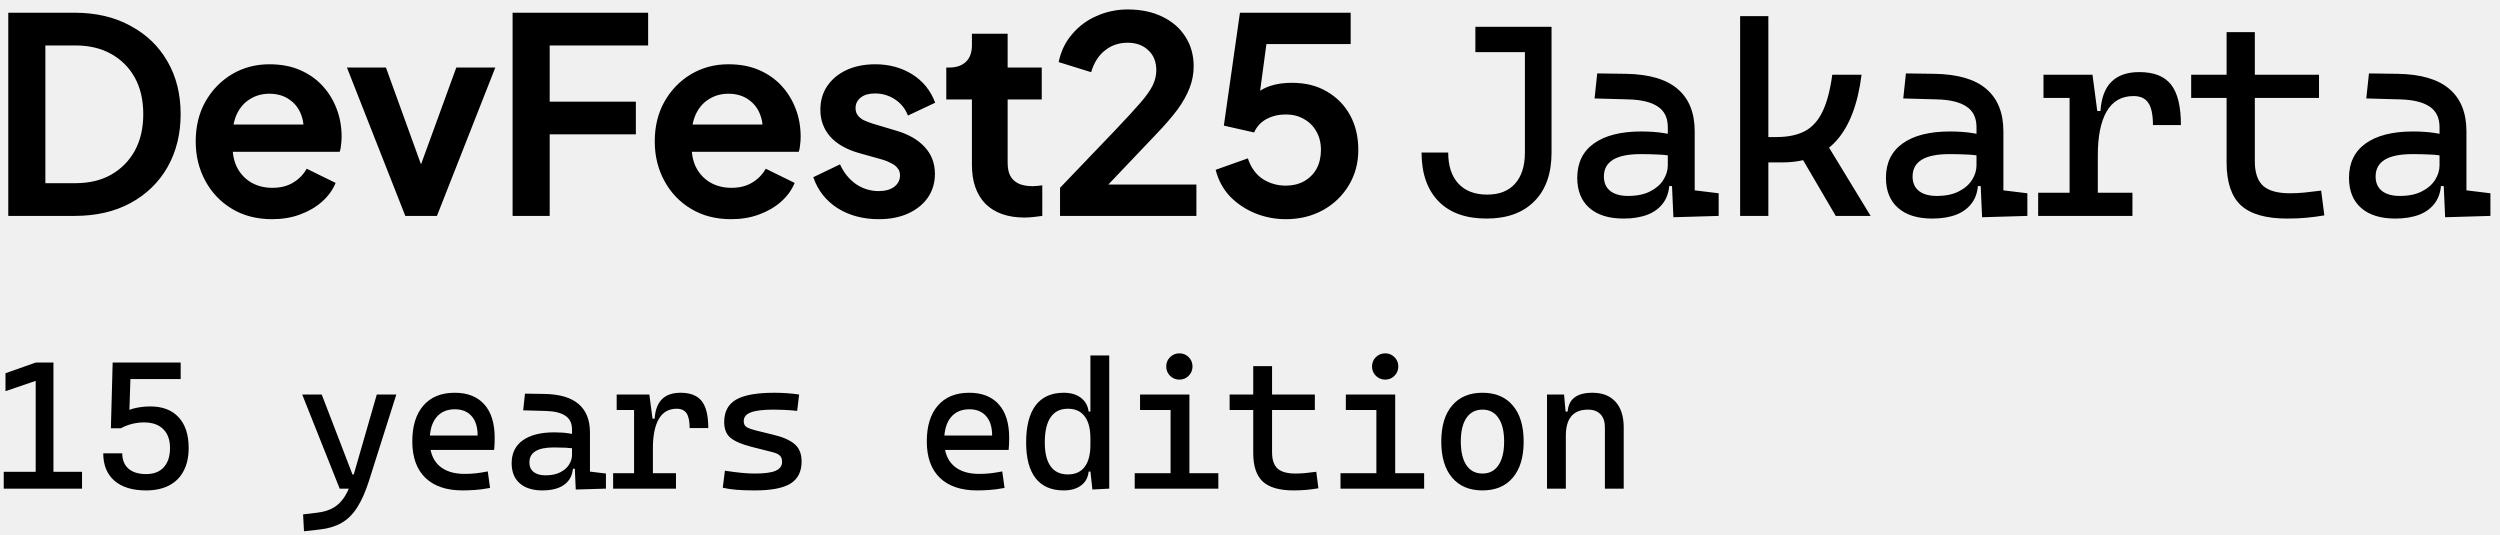
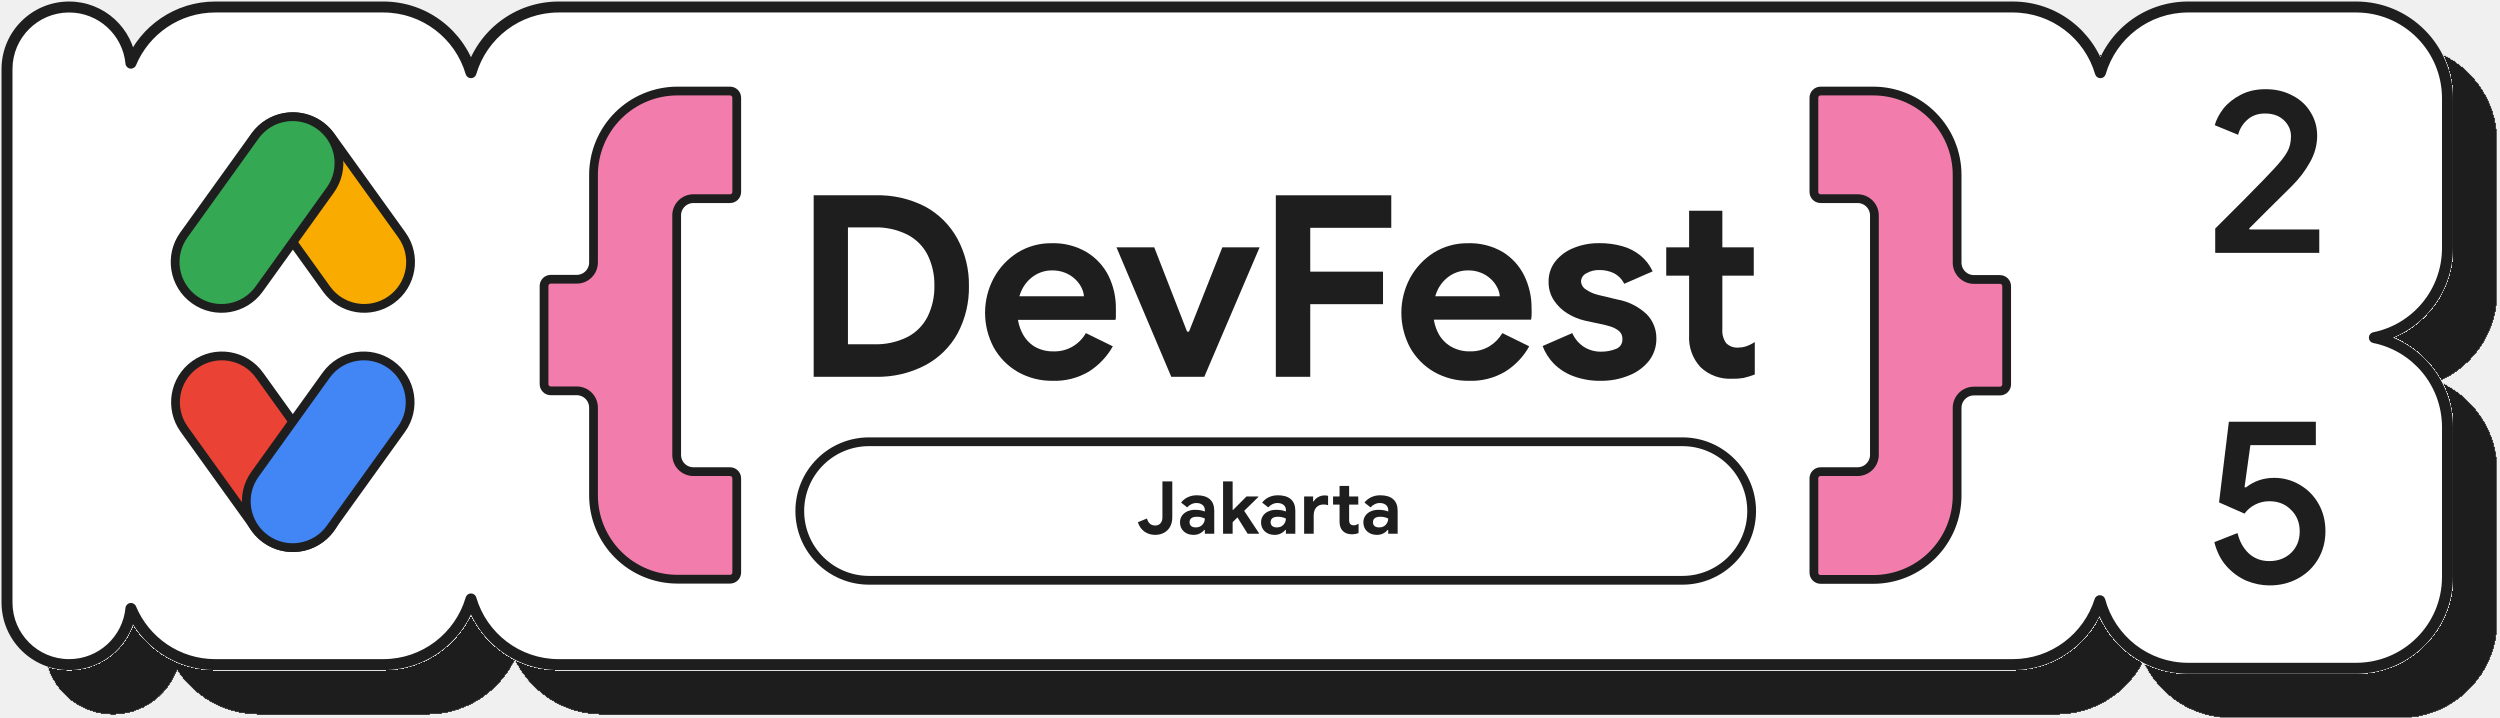
- <svg xmlns="http://www.w3.org/2000/svg" width="220" height="47" viewBox="0 0 220 47" fill="none">
-   <path d="M0.728 19V1.12H6.56C8.448 1.12 10.088 1.504 11.48 2.272C12.888 3.024 13.976 4.072 14.744 5.416C15.512 6.744 15.896 8.288 15.896 10.048C15.896 11.792 15.512 13.344 14.744 14.704C13.976 16.048 12.888 17.104 11.48 17.872C10.088 18.624 8.448 19 6.56 19H0.728ZM3.992 16.12H6.632C7.848 16.12 8.896 15.872 9.776 15.376C10.672 14.864 11.368 14.16 11.864 13.264C12.36 12.352 12.608 11.28 12.608 10.048C12.608 8.8 12.36 7.728 11.864 6.832C11.368 5.936 10.672 5.24 9.776 4.744C8.896 4.248 7.848 4 6.632 4H3.992V16.12ZM23.942 19.288C22.598 19.288 21.422 18.984 20.414 18.376C19.406 17.768 18.622 16.944 18.062 15.904C17.502 14.864 17.222 13.712 17.222 12.448C17.222 11.136 17.502 9.976 18.062 8.968C18.638 7.944 19.414 7.136 20.39 6.544C21.382 5.952 22.486 5.656 23.702 5.656C24.726 5.656 25.622 5.824 26.39 6.16C27.174 6.496 27.838 6.96 28.382 7.552C28.926 8.144 29.342 8.824 29.63 9.592C29.918 10.344 30.062 11.16 30.062 12.04C30.062 12.264 30.046 12.496 30.014 12.736C29.998 12.976 29.958 13.184 29.894 13.36H19.814V10.96H28.118L26.63 12.088C26.774 11.352 26.734 10.696 26.51 10.12C26.302 9.544 25.95 9.088 25.454 8.752C24.974 8.416 24.39 8.248 23.702 8.248C23.046 8.248 22.462 8.416 21.95 8.752C21.438 9.072 21.046 9.552 20.774 10.192C20.518 10.816 20.422 11.576 20.486 12.472C20.422 13.272 20.526 13.984 20.798 14.608C21.086 15.216 21.502 15.688 22.046 16.024C22.606 16.36 23.246 16.528 23.966 16.528C24.686 16.528 25.294 16.376 25.79 16.072C26.302 15.768 26.702 15.36 26.99 14.848L29.534 16.096C29.278 16.72 28.878 17.272 28.334 17.752C27.79 18.232 27.142 18.608 26.39 18.88C25.654 19.152 24.838 19.288 23.942 19.288ZM35.667 19L30.531 5.944H33.963L37.683 16.216H36.411L40.155 5.944H43.587L38.451 19H35.667ZM45.108 19V1.12H57.036V4H48.372V8.944H55.956V11.824H48.372V19H45.108ZM64.338 19.288C62.994 19.288 61.818 18.984 60.81 18.376C59.802 17.768 59.018 16.944 58.458 15.904C57.898 14.864 57.618 13.712 57.618 12.448C57.618 11.136 57.898 9.976 58.458 8.968C59.034 7.944 59.81 7.136 60.786 6.544C61.778 5.952 62.882 5.656 64.098 5.656C65.122 5.656 66.018 5.824 66.786 6.16C67.57 6.496 68.234 6.96 68.778 7.552C69.322 8.144 69.738 8.824 70.026 9.592C70.314 10.344 70.458 11.16 70.458 12.04C70.458 12.264 70.442 12.496 70.41 12.736C70.394 12.976 70.354 13.184 70.29 13.36H60.21V10.96H68.514L67.026 12.088C67.17 11.352 67.13 10.696 66.906 10.12C66.698 9.544 66.346 9.088 65.85 8.752C65.37 8.416 64.786 8.248 64.098 8.248C63.442 8.248 62.858 8.416 62.346 8.752C61.834 9.072 61.442 9.552 61.17 10.192C60.914 10.816 60.818 11.576 60.882 12.472C60.818 13.272 60.922 13.984 61.194 14.608C61.482 15.216 61.898 15.688 62.442 16.024C63.002 16.36 63.642 16.528 64.362 16.528C65.082 16.528 65.69 16.376 66.186 16.072C66.698 15.768 67.098 15.36 67.386 14.848L69.93 16.096C69.674 16.72 69.274 17.272 68.73 17.752C68.186 18.232 67.538 18.608 66.786 18.88C66.05 19.152 65.234 19.288 64.338 19.288ZM77.329 19.288C75.937 19.288 74.721 18.96 73.681 18.304C72.657 17.632 71.953 16.728 71.569 15.592L73.921 14.464C74.257 15.2 74.721 15.776 75.313 16.192C75.921 16.608 76.593 16.816 77.329 16.816C77.905 16.816 78.361 16.688 78.697 16.432C79.033 16.176 79.201 15.84 79.201 15.424C79.201 15.168 79.129 14.96 78.985 14.8C78.857 14.624 78.673 14.48 78.433 14.368C78.209 14.24 77.961 14.136 77.689 14.056L75.553 13.456C74.449 13.136 73.609 12.648 73.033 11.992C72.473 11.336 72.193 10.56 72.193 9.664C72.193 8.864 72.393 8.168 72.793 7.576C73.209 6.968 73.777 6.496 74.497 6.16C75.233 5.824 76.073 5.656 77.017 5.656C78.249 5.656 79.337 5.952 80.281 6.544C81.225 7.136 81.897 7.968 82.297 9.04L79.897 10.168C79.673 9.576 79.297 9.104 78.769 8.752C78.241 8.4 77.649 8.224 76.993 8.224C76.465 8.224 76.049 8.344 75.745 8.584C75.441 8.824 75.289 9.136 75.289 9.52C75.289 9.76 75.353 9.968 75.481 10.144C75.609 10.32 75.785 10.464 76.009 10.576C76.249 10.688 76.521 10.792 76.825 10.888L78.913 11.512C79.985 11.832 80.809 12.312 81.385 12.952C81.977 13.592 82.273 14.376 82.273 15.304C82.273 16.088 82.065 16.784 81.649 17.392C81.233 17.984 80.657 18.448 79.921 18.784C79.185 19.12 78.321 19.288 77.329 19.288ZM90.161 19.144C88.689 19.144 87.545 18.744 86.729 17.944C85.929 17.128 85.529 15.984 85.529 14.512V8.752H83.273V5.944H83.513C84.153 5.944 84.649 5.776 85.001 5.44C85.353 5.104 85.529 4.616 85.529 3.976V2.968H88.673V5.944H91.673V8.752H88.673V14.344C88.673 14.776 88.745 15.144 88.889 15.448C89.049 15.752 89.289 15.984 89.609 16.144C89.945 16.304 90.369 16.384 90.881 16.384C90.993 16.384 91.121 16.376 91.265 16.36C91.425 16.344 91.577 16.328 91.721 16.312V19C91.497 19.032 91.241 19.064 90.953 19.096C90.665 19.128 90.401 19.144 90.161 19.144ZM93.283 19V16.528L98.131 11.464C99.091 10.456 99.827 9.656 100.339 9.064C100.867 8.456 101.235 7.936 101.443 7.504C101.651 7.072 101.755 6.632 101.755 6.184C101.755 5.432 101.515 4.84 101.035 4.408C100.571 3.976 99.971 3.76 99.235 3.76C98.467 3.76 97.803 3.984 97.243 4.432C96.683 4.864 96.275 5.504 96.019 6.352L93.163 5.464C93.355 4.52 93.747 3.704 94.339 3.016C94.931 2.312 95.651 1.776 96.499 1.408C97.363 1.024 98.275 0.832 99.235 0.832C100.387 0.832 101.395 1.04 102.259 1.456C103.139 1.872 103.819 2.456 104.299 3.208C104.795 3.96 105.043 4.84 105.043 5.848C105.043 6.488 104.923 7.12 104.683 7.744C104.443 8.368 104.083 9.008 103.603 9.664C103.123 10.304 102.499 11.024 101.731 11.824L97.531 16.24H105.283V19H93.283ZM113.147 19.288C112.203 19.288 111.299 19.112 110.435 18.76C109.587 18.408 108.851 17.912 108.227 17.272C107.619 16.616 107.203 15.84 106.979 14.944L109.811 13.936C110.083 14.752 110.523 15.36 111.131 15.76C111.739 16.144 112.411 16.336 113.147 16.336C113.755 16.336 114.291 16.208 114.755 15.952C115.235 15.68 115.603 15.312 115.859 14.848C116.115 14.368 116.243 13.816 116.243 13.192C116.243 12.568 116.107 12.024 115.835 11.56C115.579 11.096 115.219 10.736 114.755 10.48C114.291 10.208 113.755 10.072 113.147 10.072C112.523 10.072 111.955 10.208 111.443 10.48C110.947 10.752 110.587 11.144 110.363 11.656L107.699 11.056L109.115 1.12H118.859V3.88H110.411L111.635 2.464L110.627 9.952L109.691 9.184C110.139 8.528 110.683 8.048 111.323 7.744C111.979 7.44 112.771 7.288 113.699 7.288C114.883 7.288 115.907 7.544 116.771 8.056C117.651 8.568 118.331 9.264 118.811 10.144C119.291 11.024 119.531 12.04 119.531 13.192C119.531 14.344 119.251 15.384 118.691 16.312C118.131 17.24 117.371 17.968 116.411 18.496C115.451 19.024 114.363 19.288 113.147 19.288ZM130.817 19.234C128.989 19.234 127.579 18.727 126.587 17.711C125.595 16.688 125.098 15.258 125.098 13.422H127.442C127.442 14.594 127.739 15.504 128.333 16.152C128.934 16.801 129.782 17.125 130.876 17.125C131.938 17.125 132.755 16.805 133.325 16.164C133.903 15.516 134.192 14.602 134.192 13.422V2.359H136.536V13.422C136.536 15.266 136.032 16.695 135.024 17.711C134.016 18.727 132.614 19.234 130.817 19.234ZM129.833 4.586V2.359H135.294V4.586H129.833ZM147.259 19.117L147.095 15.438L146.767 14.406V11.195C146.767 10.367 146.474 9.762 145.888 9.379C145.31 8.988 144.447 8.777 143.298 8.746L140.322 8.664L140.556 6.461L143.064 6.496C145.118 6.527 146.642 6.973 147.634 7.832C148.634 8.684 149.134 9.93 149.134 11.57V16.75L151.243 17.008V19L147.259 19.117ZM142.876 19.234C141.579 19.234 140.575 18.922 139.865 18.297C139.154 17.672 138.798 16.789 138.798 15.648C138.798 14.336 139.286 13.328 140.263 12.625C141.247 11.922 142.634 11.57 144.423 11.57C145.165 11.57 145.825 11.617 146.404 11.711C146.99 11.797 147.509 11.93 147.962 12.109L147.447 13.797C146.923 13.68 146.411 13.613 145.911 13.598C145.411 13.574 144.9 13.562 144.376 13.562C142.22 13.562 141.142 14.219 141.142 15.531C141.142 16.078 141.325 16.5 141.693 16.797C142.068 17.094 142.595 17.242 143.275 17.242C144.048 17.242 144.693 17.109 145.208 16.844C145.732 16.578 146.122 16.238 146.38 15.824C146.638 15.41 146.767 14.984 146.767 14.547V13.188L147.493 16.375H146.509L146.908 16C146.908 16.719 146.74 17.32 146.404 17.805C146.075 18.281 145.611 18.641 145.009 18.883C144.408 19.117 143.697 19.234 142.876 19.234ZM154.888 14.289V12.062H156.295C157.326 12.062 158.174 11.887 158.838 11.535C159.502 11.176 160.021 10.594 160.396 9.789C160.779 8.984 161.06 7.914 161.24 6.578H163.818C163.49 9.164 162.752 11.098 161.603 12.379C160.463 13.652 158.888 14.289 156.881 14.289H154.888ZM153.131 19V1.422H155.615V19H153.131ZM161.545 19L158.006 12.953L160.349 11.992L164.615 19H161.545ZM174.424 19.117L174.26 15.438L173.932 14.406V11.195C173.932 10.367 173.639 9.762 173.053 9.379C172.475 8.988 171.612 8.777 170.463 8.746L167.487 8.664L167.721 6.461L170.229 6.496C172.283 6.527 173.807 6.973 174.799 7.832C175.799 8.684 176.299 9.93 176.299 11.57V16.75L178.408 17.008V19L174.424 19.117ZM170.041 19.234C168.744 19.234 167.74 18.922 167.03 18.297C166.319 17.672 165.963 16.789 165.963 15.648C165.963 14.336 166.451 13.328 167.428 12.625C168.412 11.922 169.799 11.57 171.588 11.57C172.33 11.57 172.99 11.617 173.569 11.711C174.155 11.797 174.674 11.93 175.127 12.109L174.612 13.797C174.088 13.68 173.576 13.613 173.076 13.598C172.576 13.574 172.065 13.562 171.541 13.562C169.385 13.562 168.307 14.219 168.307 15.531C168.307 16.078 168.49 16.5 168.858 16.797C169.233 17.094 169.76 17.242 170.44 17.242C171.213 17.242 171.858 17.109 172.373 16.844C172.897 16.578 173.287 16.238 173.545 15.824C173.803 15.41 173.932 14.984 173.932 14.547V13.188L174.658 16.375H173.674L174.072 16C174.072 16.719 173.905 17.32 173.569 17.805C173.24 18.281 172.776 18.641 172.174 18.883C171.572 19.117 170.862 19.234 170.041 19.234ZM184.608 13.656L183.882 9.766H184.842C184.983 7.484 186.124 6.344 188.264 6.344C189.546 6.344 190.475 6.711 191.053 7.445C191.632 8.18 191.921 9.367 191.921 11.008H189.46C189.46 10.102 189.323 9.449 189.05 9.051C188.784 8.652 188.35 8.453 187.749 8.453C186.694 8.453 185.905 8.906 185.382 9.812C184.866 10.711 184.608 11.992 184.608 13.656ZM179.358 19V16.961H187.655V19H179.358ZM182.124 19V6.578H184.139L184.608 10.141V19H182.124ZM179.827 8.617V6.578H183.975L184.21 8.617H179.827ZM201.284 19.234C199.402 19.234 198.038 18.844 197.195 18.062C196.359 17.281 195.941 16.031 195.941 14.312V12.203H198.425V14.195C198.425 15.18 198.663 15.895 199.14 16.34C199.624 16.785 200.417 17.008 201.519 17.008C201.909 17.008 202.323 16.988 202.761 16.949C203.198 16.902 203.698 16.844 204.261 16.773L204.542 18.953C203.995 19.047 203.46 19.117 202.937 19.164C202.421 19.211 201.87 19.234 201.284 19.234ZM195.941 13.141V2.828H198.425V13.141H195.941ZM192.823 8.617V6.578H204.073V8.617H192.823ZM215.172 19.117L215.008 15.438L214.679 14.406V11.195C214.679 10.367 214.386 9.762 213.8 9.379C213.222 8.988 212.359 8.777 211.211 8.746L208.234 8.664L208.468 6.461L210.976 6.496C213.031 6.527 214.554 6.973 215.547 7.832C216.547 8.684 217.047 9.93 217.047 11.57V16.75L219.156 17.008V19L215.172 19.117ZM210.789 19.234C209.492 19.234 208.488 18.922 207.777 18.297C207.066 17.672 206.711 16.789 206.711 15.648C206.711 14.336 207.199 13.328 208.175 12.625C209.16 11.922 210.547 11.57 212.336 11.57C213.078 11.57 213.738 11.617 214.316 11.711C214.902 11.797 215.422 11.93 215.875 12.109L215.359 13.797C214.836 13.68 214.324 13.613 213.824 13.598C213.324 13.574 212.812 13.562 212.289 13.562C210.133 13.562 209.054 14.219 209.054 15.531C209.054 16.078 209.238 16.5 209.605 16.797C209.98 17.094 210.508 17.242 211.187 17.242C211.961 17.242 212.605 17.109 213.121 16.844C213.644 16.578 214.035 16.238 214.293 15.824C214.55 15.41 214.679 14.984 214.679 14.547V13.188L215.406 16.375H214.422L214.82 16C214.82 16.719 214.652 17.32 214.316 17.805C213.988 18.281 213.523 18.641 212.922 18.883C212.32 19.117 211.609 19.234 210.789 19.234ZM3.141 43V31.906H4.703V43H3.141ZM0.328 43V41.516H3.297V43H0.328ZM4.547 43V41.516H7.219V43H4.547ZM0.484 34.422V32.844L3.141 31.906V33.516L0.484 34.422ZM12.852 43.156C11.654 43.156 10.727 42.872 10.071 42.305C9.414 41.732 9.086 40.927 9.086 39.891H10.758C10.758 40.469 10.94 40.919 11.305 41.242C11.67 41.56 12.19 41.719 12.867 41.719C13.534 41.719 14.05 41.518 14.414 41.117C14.779 40.716 14.961 40.151 14.961 39.422C14.961 38.708 14.763 38.156 14.367 37.766C13.972 37.37 13.409 37.172 12.68 37.172C11.951 37.172 11.268 37.344 10.633 37.688L10.774 36.359C11.185 36.125 11.594 35.969 12 35.891C12.407 35.807 12.815 35.766 13.227 35.766C14.3 35.766 15.13 36.083 15.719 36.719C16.308 37.354 16.602 38.255 16.602 39.422C16.602 40.214 16.453 40.888 16.157 41.445C15.865 42.003 15.44 42.427 14.883 42.719C14.326 43.01 13.649 43.156 12.852 43.156ZM9.758 37.688L9.914 31.906H11.524L11.367 36.719L10.633 37.688H9.758ZM10.664 33.359L10.524 31.906H15.899V33.359H10.664ZM26.751 46.75L26.673 45.266L27.97 45.109C28.517 45.042 28.983 44.893 29.368 44.664C29.759 44.435 30.092 44.094 30.368 43.641C30.644 43.193 30.886 42.604 31.095 41.875L33.157 34.719H34.876L32.485 42.266C32.173 43.255 31.821 44.052 31.431 44.656C31.045 45.26 30.587 45.714 30.056 46.016C29.53 46.318 28.897 46.51 28.157 46.594L26.751 46.75ZM29.892 43L26.595 34.719H28.313L31.017 41.75H31.267V43H29.892ZM40.704 43.156C39.293 43.156 38.202 42.786 37.431 42.047C36.665 41.302 36.282 40.234 36.282 38.844C36.282 37.49 36.608 36.438 37.259 35.688C37.91 34.938 38.829 34.562 40.017 34.562C41.137 34.562 42.001 34.901 42.611 35.578C43.225 36.255 43.532 37.24 43.532 38.531C43.532 38.911 43.517 39.266 43.486 39.594H37.673V38.328H42.032C42.032 37.583 41.855 37.013 41.501 36.617C41.147 36.216 40.657 36.016 40.032 36.016C39.329 36.016 38.782 36.255 38.392 36.734C38.007 37.214 37.814 37.891 37.814 38.766C37.814 39.724 38.079 40.453 38.611 40.953C39.147 41.453 39.907 41.703 40.892 41.703C41.236 41.703 41.574 41.685 41.907 41.648C42.241 41.607 42.579 41.552 42.923 41.484L43.126 42.938C42.637 43.031 42.189 43.091 41.782 43.117C41.376 43.143 41.017 43.156 40.704 43.156ZM50.666 43.078L50.556 40.625L50.337 39.938V37.797C50.337 37.245 50.142 36.841 49.752 36.586C49.366 36.325 48.791 36.185 48.025 36.164L46.041 36.109L46.197 34.641L47.869 34.664C49.239 34.685 50.254 34.982 50.916 35.555C51.582 36.122 51.916 36.953 51.916 38.047V41.5L53.322 41.672V43L50.666 43.078ZM47.744 43.156C46.879 43.156 46.21 42.948 45.736 42.531C45.262 42.115 45.025 41.526 45.025 40.766C45.025 39.891 45.35 39.219 46.002 38.75C46.658 38.281 47.582 38.047 48.775 38.047C49.27 38.047 49.71 38.078 50.095 38.141C50.486 38.198 50.832 38.286 51.134 38.406L50.791 39.531C50.442 39.453 50.1 39.409 49.767 39.398C49.434 39.383 49.093 39.375 48.744 39.375C47.306 39.375 46.587 39.812 46.587 40.688C46.587 41.052 46.71 41.333 46.955 41.531C47.205 41.729 47.556 41.828 48.009 41.828C48.525 41.828 48.955 41.74 49.298 41.562C49.647 41.385 49.908 41.159 50.08 40.883C50.252 40.607 50.337 40.323 50.337 40.031V39.125L50.822 41.25H50.166L50.431 41C50.431 41.479 50.319 41.88 50.095 42.203C49.877 42.521 49.567 42.76 49.166 42.922C48.765 43.078 48.291 43.156 47.744 43.156ZM57.455 39.438L56.971 36.844H57.611C57.705 35.323 58.465 34.562 59.892 34.562C60.747 34.562 61.367 34.807 61.752 35.297C62.137 35.786 62.33 36.578 62.33 37.672H60.689C60.689 37.068 60.598 36.633 60.416 36.367C60.239 36.102 59.95 35.969 59.549 35.969C58.846 35.969 58.32 36.271 57.971 36.875C57.627 37.474 57.455 38.328 57.455 39.438ZM53.955 43V41.641H59.486V43H53.955ZM55.799 43V34.719H57.142L57.455 37.094V43H55.799ZM54.267 36.078V34.719H57.033L57.189 36.078H54.267ZM66.432 43.156C65.807 43.156 65.27 43.138 64.823 43.102C64.38 43.065 63.974 43.005 63.604 42.922L63.791 41.422C64.338 41.505 64.82 41.568 65.237 41.609C65.658 41.651 66.057 41.672 66.432 41.672C67.27 41.672 67.877 41.591 68.252 41.43C68.632 41.263 68.823 41 68.823 40.641C68.823 40.391 68.755 40.206 68.619 40.086C68.489 39.961 68.286 39.865 68.01 39.797L66.104 39.312C65.286 39.104 64.684 38.846 64.299 38.539C63.919 38.232 63.729 37.766 63.729 37.141C63.729 36.234 64.075 35.578 64.768 35.172C65.466 34.766 66.588 34.562 68.135 34.562C68.536 34.562 68.908 34.575 69.252 34.602C69.601 34.622 69.958 34.661 70.323 34.719L70.151 36.156C69.729 36.115 69.356 36.086 69.033 36.07C68.71 36.055 68.395 36.047 68.088 36.047C67.161 36.047 66.489 36.128 66.073 36.289C65.656 36.445 65.448 36.703 65.448 37.062C65.448 37.302 65.533 37.477 65.705 37.586C65.877 37.69 66.14 37.786 66.494 37.875L68.026 38.25C68.895 38.458 69.531 38.737 69.932 39.086C70.338 39.435 70.541 39.943 70.541 40.609C70.541 41.5 70.216 42.148 69.565 42.555C68.914 42.956 67.869 43.156 66.432 43.156ZM85.979 43.156C84.568 43.156 83.477 42.786 82.706 42.047C81.94 41.302 81.558 40.234 81.558 38.844C81.558 37.49 81.883 36.438 82.534 35.688C83.185 34.938 84.104 34.562 85.292 34.562C86.412 34.562 87.276 34.901 87.886 35.578C88.5 36.255 88.808 37.24 88.808 38.531C88.808 38.911 88.792 39.266 88.761 39.594H82.948V38.328H87.308C87.308 37.583 87.13 37.013 86.776 36.617C86.422 36.216 85.933 36.016 85.308 36.016C84.604 36.016 84.058 36.255 83.667 36.734C83.281 37.214 83.089 37.891 83.089 38.766C83.089 39.724 83.354 40.453 83.886 40.953C84.422 41.453 85.183 41.703 86.167 41.703C86.511 41.703 86.849 41.685 87.183 41.648C87.516 41.607 87.854 41.552 88.198 41.484L88.401 42.938C87.912 43.031 87.464 43.091 87.058 43.117C86.651 43.143 86.292 43.156 85.979 43.156ZM93.605 43.156C92.521 43.156 91.698 42.8 91.136 42.086C90.579 41.372 90.3 40.323 90.3 38.938C90.3 37.5 90.579 36.411 91.136 35.672C91.698 34.932 92.521 34.562 93.605 34.562C94.225 34.562 94.727 34.708 95.112 35C95.503 35.292 95.732 35.698 95.8 36.219H96.441L95.956 38.578C95.956 37.724 95.787 37.075 95.448 36.633C95.115 36.19 94.623 35.969 93.972 35.969C93.305 35.969 92.8 36.219 92.456 36.719C92.112 37.219 91.941 37.958 91.941 38.938C91.941 39.865 92.112 40.565 92.456 41.039C92.8 41.513 93.305 41.75 93.972 41.75C94.623 41.75 95.115 41.529 95.448 41.086C95.787 40.643 95.956 39.995 95.956 39.141L96.519 41.5H95.8C95.748 42.021 95.527 42.427 95.136 42.719C94.751 43.01 94.24 43.156 93.605 43.156ZM96.128 43.078L95.956 41.453V31.281H97.612V43L96.128 43.078ZM103.011 43V35.188H104.668V43H103.011ZM99.855 43V41.641H103.168V43H99.855ZM104.511 43V41.641H107.214V43H104.511ZM100.324 36.078V34.719H104.668V36.078H100.324ZM103.785 33.406C103.467 33.406 103.194 33.294 102.964 33.07C102.74 32.841 102.628 32.568 102.628 32.25C102.628 31.927 102.74 31.654 102.964 31.43C103.194 31.206 103.467 31.094 103.785 31.094C104.108 31.094 104.381 31.206 104.605 31.43C104.829 31.654 104.941 31.927 104.941 32.25C104.941 32.568 104.829 32.841 104.605 33.07C104.381 33.294 104.108 33.406 103.785 33.406ZM113.848 43.156C112.592 43.156 111.683 42.896 111.121 42.375C110.564 41.854 110.285 41.021 110.285 39.875V38.469H111.941V39.797C111.941 40.453 112.1 40.93 112.418 41.227C112.741 41.523 113.269 41.672 114.004 41.672C114.264 41.672 114.54 41.659 114.832 41.633C115.124 41.602 115.457 41.562 115.832 41.516L116.019 42.969C115.655 43.031 115.298 43.078 114.949 43.109C114.605 43.141 114.238 43.156 113.848 43.156ZM110.285 39.094V32.219H111.941V39.094H110.285ZM108.207 36.078V34.719H115.707V36.078H108.207ZM121.121 43V35.188H122.777V43H121.121ZM117.965 43V41.641H121.277V43H117.965ZM122.621 43V41.641H125.324V43H122.621ZM118.434 36.078V34.719H122.777V36.078H118.434ZM121.895 33.406C121.577 33.406 121.304 33.294 121.074 33.07C120.85 32.841 120.738 32.568 120.738 32.25C120.738 31.927 120.85 31.654 121.074 31.43C121.304 31.206 121.577 31.094 121.895 31.094C122.218 31.094 122.491 31.206 122.715 31.43C122.939 31.654 123.051 31.927 123.051 32.25C123.051 32.568 122.939 32.841 122.715 33.07C122.491 33.294 122.218 33.406 121.895 33.406ZM130.457 43.156C129.312 43.156 128.421 42.781 127.786 42.031C127.15 41.281 126.832 40.224 126.832 38.859C126.832 37.49 127.15 36.432 127.786 35.688C128.421 34.938 129.312 34.562 130.457 34.562C131.609 34.562 132.499 34.938 133.129 35.688C133.765 36.432 134.082 37.49 134.082 38.859C134.082 40.224 133.765 41.281 133.129 42.031C132.499 42.781 131.609 43.156 130.457 43.156ZM130.457 41.672C131.067 41.672 131.536 41.427 131.864 40.938C132.197 40.448 132.364 39.755 132.364 38.859C132.364 37.958 132.197 37.266 131.864 36.781C131.536 36.292 131.067 36.047 130.457 36.047C129.848 36.047 129.377 36.292 129.043 36.781C128.715 37.266 128.551 37.958 128.551 38.859C128.551 39.755 128.715 40.448 129.043 40.938C129.377 41.427 129.848 41.672 130.457 41.672ZM141.231 43V37.609C141.231 37.109 141.101 36.724 140.841 36.453C140.58 36.182 140.216 36.047 139.747 36.047C138.445 36.047 137.794 36.812 137.794 38.344L137.309 36.219H137.95C137.997 35.661 138.2 35.247 138.559 34.977C138.919 34.7 139.445 34.562 140.137 34.562C141.012 34.562 141.69 34.828 142.169 35.359C142.648 35.891 142.887 36.641 142.887 37.609V43H141.231ZM136.137 43V34.719H137.637L137.794 36.469V43H136.137Z" fill="black" />
+ <svg xmlns="http://www.w3.org/2000/svg" width="714" height="205" viewBox="0 0 714 205" fill="none">
+   <g filter="url(#filter0_d_3993_7212)">
+     <path d="M109.471 2C121.335 2 131.347 9.922 134.512 20.764C137.676 9.921 147.69 2 159.555 2H574.833C586.697 2 596.709 9.922 599.874 20.764C603.038 9.921 613.052 2 624.917 2H672.914C687.32 2 698.999 13.679 698.999 28.085V70.865C698.999 83.487 690.034 94.014 678.125 96.429C690.034 98.843 698.999 109.37 698.999 121.992V164.772C698.999 179.179 687.32 190.857 672.914 190.857H624.917C612.855 190.857 602.707 182.671 599.723 171.551C596.399 182.135 586.514 189.813 574.833 189.813H159.555C147.69 189.813 137.677 181.892 134.513 171.049C131.348 181.891 121.335 189.813 109.471 189.813H61.474C50.627 189.813 41.327 183.193 37.394 173.772C36.539 182.773 28.961 189.813 19.737 189.813C9.941 189.813 2 181.872 2 172.076V19.737C2 9.941 9.941 2 19.737 2C28.961 2 36.539 9.04 37.394 18.04C41.328 8.62 50.627 2 61.474 2H109.471Z" fill="white" />
+     <path d="M109.471 2L109.471 0.435H109.471V2ZM134.512 20.764L133.009 21.202C133.204 21.87 133.816 22.329 134.512 22.329C135.207 22.329 135.819 21.87 136.014 21.202L134.512 20.764ZM574.833 2L574.833 0.435H574.833V2ZM599.874 20.764L598.372 21.202C598.566 21.87 599.179 22.329 599.874 22.329C600.57 22.329 601.182 21.87 601.376 21.202L599.874 20.764ZM672.914 2L672.914 0.435H672.914V2ZM698.999 70.865L700.564 70.865V70.865H698.999ZM678.125 96.429L677.814 94.895C677.084 95.043 676.56 95.684 676.56 96.429C676.56 97.173 677.084 97.815 677.814 97.963L678.125 96.429ZM698.999 164.772L700.564 164.773V164.772H698.999ZM672.914 190.857L672.914 192.423L672.914 192.423L672.914 190.857ZM599.723 171.551L601.234 171.145C601.054 170.473 600.451 170.001 599.756 169.986C599.06 169.971 598.438 170.418 598.229 171.082L599.723 171.551ZM574.833 189.813L574.833 191.379L574.833 191.379L574.833 189.813ZM134.513 171.049L136.015 170.61C135.82 169.943 135.208 169.484 134.513 169.484C133.817 169.484 133.205 169.943 133.01 170.61L134.513 171.049ZM109.471 189.813L109.471 191.379L109.471 191.379L109.471 189.813ZM37.394 173.772L38.838 173.169C38.561 172.507 37.869 172.117 37.159 172.225C36.449 172.333 35.903 172.91 35.835 173.625L37.394 173.772ZM19.737 189.813L19.737 191.379L19.737 191.379L19.737 189.813ZM2 172.076L0.435 172.076L0.435 172.076L2 172.076ZM2 19.737L0.435 19.737V19.737H2ZM19.737 2L19.737 0.435L19.737 0.435L19.737 2ZM37.394 18.04L35.835 18.188C35.903 18.903 36.449 19.48 37.159 19.587C37.869 19.695 38.561 19.306 38.838 18.643L37.394 18.04ZM109.471 2L109.471 3.565C120.621 3.565 130.034 11.009 133.009 21.202L134.512 20.764L136.014 20.325C132.66 8.834 122.05 0.435 109.471 0.435L109.471 2ZM134.512 20.764L136.014 21.202C138.989 11.009 148.404 3.565 159.555 3.565V2V0.435C146.976 0.435 136.363 8.833 133.009 20.325L134.512 20.764ZM159.555 2V3.565H574.833V2V0.435H159.555V2ZM574.833 2L574.833 3.565C585.983 3.565 595.397 11.009 598.372 21.202L599.874 20.764L601.376 20.325C598.022 8.834 587.412 0.435 574.833 0.435L574.833 2ZM599.874 20.764L601.376 21.202C604.351 11.009 613.766 3.565 624.917 3.565V2V0.435C612.338 0.435 601.726 8.833 598.372 20.325L599.874 20.764ZM624.917 2V3.565H672.914V2V0.435H624.917V2ZM672.914 2L672.914 3.565C686.456 3.565 697.434 14.543 697.434 28.085H698.999H700.564C700.564 12.814 688.185 0.435 672.914 0.435L672.914 2ZM698.999 28.085H697.434V70.865H698.999H700.564V28.085H698.999ZM698.999 70.865L697.434 70.865C697.434 82.728 689.008 92.625 677.814 94.895L678.125 96.429L678.436 97.963C691.06 95.403 700.564 84.246 700.564 70.865L698.999 70.865ZM678.125 96.429L677.814 97.963C689.008 100.232 697.434 110.13 697.434 121.992H698.999H700.564C700.564 108.611 691.061 97.454 678.436 94.895L678.125 96.429ZM698.999 121.992H697.434V164.772H698.999H700.564V121.992H698.999ZM698.999 164.772L697.434 164.772C697.434 178.314 686.456 189.292 672.914 189.292L672.914 190.857L672.914 192.423C688.185 192.422 700.564 180.043 700.564 164.773L698.999 164.772ZM672.914 190.857V189.292H624.917V190.857V192.423H672.914V190.857ZM624.917 190.857V189.292C613.581 189.292 604.04 181.598 601.234 171.145L599.723 171.551L598.211 171.956C601.374 183.743 612.129 192.423 624.917 192.423V190.857ZM599.723 171.551L598.229 171.082C595.105 181.033 585.81 188.248 574.833 188.248L574.833 189.813L574.833 191.379C587.217 191.378 597.694 183.237 601.216 172.02L599.723 171.551ZM574.833 189.813V188.248H159.555V189.813V191.379H574.833V189.813ZM159.555 189.813V188.248C148.404 188.248 138.99 180.804 136.015 170.61L134.513 171.049L133.01 171.487C136.364 182.979 146.975 191.379 159.555 191.379V189.813ZM134.513 171.049L133.01 170.61C130.035 180.804 120.621 188.248 109.471 188.248L109.471 189.813L109.471 191.379C122.05 191.378 132.661 182.979 136.015 171.487L134.513 171.049ZM109.471 189.813V188.248H61.474V189.813V191.379H109.471V189.813ZM61.474 189.813V188.248C51.28 188.248 42.537 182.028 38.838 173.169L37.394 173.772L35.949 174.376C40.118 184.358 49.974 191.379 61.474 191.379V189.813ZM37.394 173.772L35.835 173.625C35.057 181.829 28.146 188.248 19.737 188.248L19.737 189.813L19.737 191.379C29.776 191.378 38.022 183.716 38.952 173.92L37.394 173.772ZM19.737 189.813L19.737 188.248C10.806 188.248 3.565 181.008 3.565 172.076L2 172.076L0.435 172.076C0.435 182.737 9.077 191.378 19.737 191.379L19.737 189.813ZM2 172.076H3.565V19.737H2H0.435V172.076H2ZM2 19.737L3.565 19.737C3.565 10.806 10.806 3.565 19.737 3.565L19.737 2L19.737 0.435C9.077 0.435 0.435 9.077 0.435 19.737L2 19.737ZM19.737 2L19.737 3.565C28.146 3.565 35.056 9.984 35.835 18.188L37.394 18.04L38.952 17.892C38.022 8.097 29.776 0.435 19.737 0.435L19.737 2ZM37.394 18.04L38.838 18.643C42.537 9.785 51.28 3.565 61.474 3.565V2V0.435C49.974 0.435 40.118 7.455 35.949 17.437L37.394 18.04ZM61.474 2V3.565H109.471V2V0.435H61.474V2Z" fill="#1E1E1E" />
+   </g>
+   <path d="M52.608 122.614L72.929 150.895C77.195 156.83 85.464 158.184 91.399 153.919L91.409 153.912C97.344 149.647 98.698 141.378 94.433 135.443L74.112 107.162C69.846 101.227 61.577 99.873 55.642 104.138L55.632 104.144C49.697 108.409 48.343 116.679 52.608 122.614Z" fill="#EA4335" stroke="#1E1E1E" stroke-width="2.504" stroke-miterlimit="10" />
+   <path d="M75.85 153.912L75.859 153.919C81.795 158.184 90.064 156.83 94.329 150.895L114.651 122.614C118.916 116.679 117.562 108.409 111.626 104.144L111.617 104.138C105.681 99.873 97.412 101.227 93.147 107.162L72.826 135.443C68.561 141.378 69.915 149.647 75.85 153.912Z" fill="#4285F4" stroke="#1E1E1E" stroke-width="2.504" stroke-miterlimit="10" />
+   <path d="M72.951 54.284L93.272 82.564C97.537 88.5 105.806 89.854 111.742 85.589L111.751 85.582C117.687 81.317 119.041 73.048 114.776 67.112L94.454 38.832C90.189 32.897 81.92 31.543 75.984 35.808L75.975 35.814C70.04 40.079 68.686 48.349 72.951 54.284Z" fill="#F9AB00" stroke="#1E1E1E" stroke-width="2.504" stroke-miterlimit="10" />
+   <path d="M55.526 85.587L55.535 85.593C61.471 89.858 69.74 88.504 74.005 82.569L94.327 54.288C98.592 48.353 97.238 40.084 91.302 35.819L91.293 35.812C85.357 31.547 77.088 32.901 72.823 38.837L52.502 67.117C48.236 73.052 49.591 81.322 55.526 85.587Z" fill="#34A853" stroke="#1E1E1E" stroke-width="2.504" stroke-miterlimit="10" />
+   <path d="M571.181 111.683H563.752C562.483 111.683 561.265 112.185 560.366 113.081C559.466 113.977 558.958 115.192 558.952 116.461V141.503C558.955 144.651 558.337 147.769 557.135 150.678C555.932 153.587 554.168 156.23 551.943 158.457C549.718 160.684 547.076 162.45 544.168 163.655C541.26 164.861 538.143 165.481 534.996 165.481H519.97C519.461 165.481 518.973 165.279 518.613 164.919C518.253 164.559 518.051 164.07 518.051 163.561V136.599C518.056 136.094 518.261 135.611 518.62 135.255C518.98 134.9 519.465 134.7 519.97 134.7H530.53C531.16 134.7 531.784 134.576 532.367 134.335C532.949 134.094 533.478 133.74 533.924 133.295C534.369 132.849 534.723 132.32 534.964 131.737C535.205 131.155 535.33 130.531 535.33 129.901V61.536C535.33 60.906 535.205 60.282 534.964 59.699C534.723 59.117 534.369 58.588 533.924 58.142C533.478 57.697 532.949 57.343 532.367 57.102C531.784 56.861 531.16 56.736 530.53 56.736H519.97C519.461 56.736 518.973 56.534 518.613 56.174C518.253 55.814 518.051 55.326 518.051 54.817V27.917C518.051 27.408 518.253 26.92 518.613 26.56C518.973 26.2 519.461 25.998 519.97 25.998H534.996C541.351 26.003 547.445 28.532 551.937 33.028C556.429 37.524 558.952 43.62 558.952 49.975V75.017C558.952 75.647 559.077 76.272 559.318 76.854C559.559 77.436 559.912 77.965 560.358 78.411C560.804 78.857 561.333 79.21 561.915 79.451C562.498 79.693 563.122 79.817 563.752 79.817H571.181C571.69 79.817 572.179 80.019 572.539 80.379C572.899 80.739 573.101 81.228 573.101 81.737V109.763C573.101 110.272 572.899 110.76 572.539 111.12C572.179 111.48 571.69 111.683 571.181 111.683Z" fill="#F27DAD" stroke="#1E1E1E" stroke-width="2.504" stroke-miterlimit="10" />
+   <path d="M157.301 79.754H164.73C165.999 79.749 167.215 79.241 168.11 78.341C169.006 77.442 169.509 76.224 169.509 74.954V49.913C169.525 43.564 172.059 37.481 176.554 32.998C181.048 28.515 187.138 25.997 193.486 25.998H208.491C209 25.998 209.488 26.2 209.848 26.56C210.208 26.92 210.41 27.408 210.41 27.917V54.817C210.41 55.326 210.208 55.814 209.848 56.174C209.488 56.534 209 56.736 208.491 56.736H197.931C196.678 56.764 195.486 57.282 194.612 58.18C193.738 59.078 193.251 60.283 193.257 61.536V129.901C193.254 130.53 193.376 131.154 193.614 131.736C193.853 132.318 194.205 132.847 194.649 133.293C195.093 133.739 195.621 134.093 196.202 134.335C196.783 134.576 197.406 134.7 198.036 134.7H208.491C208.996 134.7 209.481 134.9 209.841 135.255C210.2 135.611 210.405 136.094 210.41 136.599V163.499C210.41 164.008 210.208 164.496 209.848 164.856C209.488 165.216 209 165.418 208.491 165.418H193.486C190.337 165.421 187.217 164.803 184.307 163.599C181.397 162.395 178.752 160.629 176.525 158.402C174.298 156.175 172.532 153.53 171.328 150.62C170.124 147.71 169.506 144.59 169.509 141.441V116.399C169.503 115.133 168.998 113.921 168.103 113.026C167.208 112.131 165.996 111.626 164.73 111.62H157.301C156.791 111.62 156.303 111.418 155.943 111.058C155.583 110.698 155.381 110.209 155.381 109.7V81.674C155.381 81.165 155.583 80.677 155.943 80.317C156.303 79.957 156.791 79.754 157.301 79.754Z" fill="#F27DAD" stroke="#1E1E1E" stroke-width="2.504" stroke-miterlimit="10" />
+   <path d="M232.385 107.613V55.776H249.935C254.888 55.62 259.8 56.725 264.209 58.99C268.091 61.089 271.286 64.262 273.412 68.13C275.661 72.278 276.804 76.935 276.73 81.653C276.822 86.376 275.708 91.044 273.495 95.217C271.359 99.1 268.13 102.271 264.209 104.337C259.812 106.62 254.908 107.747 249.956 107.613H232.385ZM242.172 98.327H249.601C252.917 98.433 256.208 97.716 259.179 96.24C261.667 94.947 263.682 92.902 264.939 90.397C266.266 87.669 266.924 84.665 266.859 81.632C266.931 78.585 266.273 75.566 264.939 72.826C263.674 70.337 261.659 68.307 259.179 67.024C256.208 65.548 252.917 64.831 249.601 64.938H242.172V98.327Z" fill="#1E1E1E" />
+   <path d="M300.687 108.761C297.197 108.821 293.753 107.949 290.712 106.236C287.829 104.577 285.449 102.169 283.825 99.266C282.189 96.211 281.332 92.799 281.332 89.332C281.332 85.867 282.189 82.454 283.825 79.399C285.414 76.453 287.736 73.966 290.566 72.179C293.499 70.352 296.898 69.41 300.353 69.466C303.859 69.351 307.325 70.234 310.349 72.012C313.037 73.633 315.208 75.985 316.609 78.794C318.027 81.719 318.741 84.935 318.696 88.185C318.696 88.957 318.696 89.604 318.696 90.167C318.696 90.731 318.696 91.127 318.55 91.357H286.622V84.616H309.577C309.504 83.734 309.255 82.876 308.846 82.091C308.387 81.191 307.773 80.378 307.031 79.691C306.213 78.937 305.265 78.337 304.235 77.918C303.048 77.44 301.778 77.206 300.499 77.229C298.719 77.213 296.972 77.714 295.47 78.669C293.928 79.659 292.687 81.052 291.881 82.696C290.96 84.608 290.509 86.711 290.566 88.832C290.499 91 290.972 93.152 291.943 95.092C292.739 96.71 293.976 98.07 295.512 99.015C297.116 99.916 298.93 100.377 300.77 100.351C302.658 100.428 304.531 99.981 306.18 99.061C307.83 98.14 309.194 96.781 310.119 95.134L317.82 98.911C316.178 101.84 313.833 104.315 310.996 106.111C307.882 107.958 304.306 108.877 300.687 108.761Z" fill="#1E1E1E" />
+   <path d="M334.514 107.614L318.863 70.635H329.652L339.022 94.696H339.585L349.101 70.635H359.744L343.947 107.614H334.514Z" fill="#1E1E1E" />
+   <path d="M364.376 107.614V55.777H397.348V65.063H374.205V107.614H364.376ZM369.823 86.871V77.584H394.99V86.871H369.823Z" fill="#1E1E1E" />
+   <path d="M419.573 108.761C416.082 108.826 412.638 107.954 409.598 106.236C406.715 104.577 404.335 102.169 402.712 99.266C401.08 96.209 400.227 92.797 400.227 89.333C400.227 85.868 401.08 82.456 402.712 79.399C404.313 76.462 406.632 73.978 409.452 72.179C412.387 70.354 415.784 69.413 419.239 69.466C422.752 69.351 426.225 70.234 429.256 72.012C431.868 73.641 433.971 75.969 435.329 78.731C436.746 81.656 437.461 84.872 437.415 88.122C437.451 88.783 437.451 89.444 437.415 90.105C437.399 90.504 437.35 90.902 437.269 91.294H405.508V84.616H428.338C428.276 83.733 428.027 82.872 427.607 82.091C427.148 81.191 426.534 80.378 425.792 79.692C424.981 78.938 424.041 78.337 423.016 77.918C421.83 77.44 420.56 77.206 419.281 77.229C417.494 77.214 415.741 77.714 414.231 78.669C412.694 79.664 411.454 81.056 410.641 82.697C409.738 84.613 409.295 86.714 409.348 88.832C409.281 91.001 409.754 93.152 410.725 95.092C411.56 96.737 412.858 98.101 414.46 99.016C416.065 99.917 417.879 100.377 419.719 100.351C421.728 100.418 423.714 99.904 425.437 98.869C426.932 97.936 428.178 96.654 429.068 95.134L436.748 98.911C435.118 101.849 432.771 104.326 429.924 106.111C426.798 107.967 423.206 108.886 419.573 108.761Z" fill="#1E1E1E" />
+   <path d="M457.387 108.761C454.604 108.832 451.833 108.364 449.227 107.384C447.139 106.593 445.246 105.362 443.676 103.773C442.322 102.347 441.265 100.666 440.567 98.828L449.039 95.134C449.747 96.744 450.907 98.115 452.378 99.078C453.853 100 455.565 100.472 457.303 100.435C458.731 100.451 460.149 100.188 461.477 99.662C462.053 99.467 462.549 99.087 462.889 98.582C463.228 98.076 463.392 97.474 463.355 96.866C463.383 96.444 463.317 96.021 463.162 95.628C463.007 95.235 462.766 94.881 462.458 94.591C461.742 94.003 460.92 93.556 460.037 93.277C459.059 92.963 458.063 92.712 457.053 92.525L452.712 91.586C450.916 91.183 449.201 90.478 447.641 89.5C446.081 88.547 444.755 87.256 443.76 85.722C442.753 84.156 442.237 82.325 442.278 80.464C442.232 78.367 442.91 76.318 444.198 74.662C445.57 72.947 447.369 71.623 449.415 70.823C451.727 69.884 454.203 69.416 456.698 69.445C458.955 69.417 461.203 69.712 463.376 70.322C465.25 70.846 466.997 71.748 468.51 72.972C470.001 74.196 471.193 75.745 471.995 77.5L463.877 81.048C463.233 79.733 462.178 78.663 460.872 78.001C459.633 77.414 458.278 77.114 456.907 77.125C455.541 77.062 454.186 77.395 453.004 78.085C452.587 78.296 452.232 78.614 451.975 79.006C451.719 79.397 451.57 79.85 451.544 80.317C451.562 80.809 451.706 81.288 451.962 81.708C452.217 82.128 452.576 82.475 453.004 82.717C454.063 83.434 455.244 83.951 456.489 84.241L461.915 85.535C465.041 86.095 467.939 87.544 470.263 89.708C471.166 90.624 471.878 91.709 472.358 92.902C472.838 94.095 473.076 95.372 473.059 96.657C473.102 98.954 472.367 101.197 470.972 103.022C469.482 104.881 467.532 106.32 465.317 107.196C462.803 108.238 460.108 108.77 457.387 108.761Z" fill="#1E1E1E" />
+   <path d="M475.876 78.732V70.635H482.679V78.732H475.876ZM494.657 108.156C493.012 108.25 491.366 108.006 489.819 107.439C488.272 106.872 486.858 105.994 485.663 104.859C484.537 103.639 483.668 102.205 483.109 100.641C482.55 99.078 482.311 97.418 482.408 95.761V60.18H491.903V94.049C491.792 95.451 492.176 96.846 492.988 97.993C493.452 98.456 494.013 98.809 494.63 99.029C495.247 99.249 495.905 99.33 496.556 99.266C497.265 99.265 497.969 99.153 498.643 98.933C499.533 98.62 500.381 98.199 501.168 97.68V106.946C500.117 107.361 499.036 107.696 497.934 107.948C496.823 108.13 495.699 108.207 494.574 108.177L494.657 108.156ZM491.465 78.732V70.635H500.876V78.732H491.465Z" fill="#1E1E1E" />
+   <path d="M480.488 126.165H248.203C237.277 126.165 228.42 135.022 228.42 145.948C228.42 156.874 237.277 165.731 248.203 165.731H480.488C491.414 165.731 500.271 156.874 500.271 145.948C500.271 135.022 491.414 126.165 480.488 126.165Z" fill="white" stroke="#1E1E1E" stroke-width="2.504" stroke-miterlimit="10" />
+   <path d="M329.923 152.76C328.74 152.76 327.704 152.44 326.814 151.8C325.937 151.146 325.325 150.262 324.977 149.149L327.565 148.085C327.746 148.739 328.038 149.24 328.441 149.588C328.845 149.922 329.339 150.089 329.923 150.089C330.563 150.089 331.064 149.88 331.425 149.462C331.801 149.045 331.989 148.461 331.989 147.71V137.484H334.806V147.689C334.806 148.774 334.591 149.699 334.159 150.464C333.728 151.215 333.144 151.786 332.406 152.175C331.669 152.565 330.841 152.76 329.923 152.76ZM340.865 152.76C339.739 152.76 338.813 152.433 338.09 151.779C337.367 151.111 337.005 150.242 337.005 149.17C337.005 148.461 337.193 147.835 337.568 147.292C337.944 146.75 338.459 146.332 339.113 146.04C339.766 145.748 340.49 145.602 341.283 145.602C342.382 145.602 343.321 145.762 344.1 146.082V145.623C344.1 145.038 343.877 144.565 343.432 144.204C343.001 143.842 342.417 143.661 341.679 143.661C341.178 143.661 340.692 143.779 340.219 144.016C339.759 144.238 339.377 144.538 339.071 144.913L337.318 143.536C337.833 142.868 338.48 142.353 339.259 141.992C340.038 141.63 340.886 141.449 341.805 141.449C343.432 141.449 344.67 141.825 345.519 142.576C346.368 143.327 346.792 144.426 346.792 145.873V152.426H344.1V151.341H343.933C343.613 151.758 343.189 152.099 342.66 152.363C342.145 152.628 341.547 152.76 340.865 152.76ZM341.512 150.631C342.305 150.631 342.931 150.381 343.391 149.88C343.864 149.365 344.1 148.767 344.1 148.085C343.391 147.751 342.646 147.584 341.867 147.584C340.448 147.584 339.739 148.113 339.739 149.17C339.739 149.602 339.892 149.956 340.198 150.235C340.504 150.499 340.942 150.631 341.512 150.631ZM349.308 137.484H352.041V145.623H352.187L356.006 141.783H359.366V141.95L355.339 145.894L359.554 152.259V152.426H356.319L353.419 147.772L352.041 149.129V152.426H349.308V137.484ZM364.016 152.76C362.889 152.76 361.964 152.433 361.241 151.779C360.517 151.111 360.156 150.242 360.156 149.17C360.156 148.461 360.343 147.835 360.719 147.292C361.095 146.75 361.609 146.332 362.263 146.04C362.917 145.748 363.641 145.602 364.434 145.602C365.533 145.602 366.472 145.762 367.251 146.082V145.623C367.251 145.038 367.028 144.565 366.583 144.204C366.152 143.842 365.567 143.661 364.83 143.661C364.329 143.661 363.842 143.779 363.369 144.016C362.91 144.238 362.528 144.538 362.222 144.913L360.469 143.536C360.983 142.868 361.63 142.353 362.409 141.992C363.188 141.63 364.037 141.449 364.955 141.449C366.583 141.449 367.821 141.825 368.67 142.576C369.518 143.327 369.943 144.426 369.943 145.873V152.426H367.251V151.341H367.084C366.764 151.758 366.34 152.099 365.811 152.363C365.296 152.628 364.698 152.76 364.016 152.76ZM364.663 150.631C365.456 150.631 366.082 150.381 366.541 149.88C367.014 149.365 367.251 148.767 367.251 148.085C366.541 147.751 365.797 147.584 365.018 147.584C363.599 147.584 362.889 148.113 362.889 149.17C362.889 149.602 363.042 149.956 363.348 150.235C363.654 150.499 364.093 150.631 364.663 150.631ZM372.458 141.783H375.025V143.202H375.192C375.47 142.687 375.895 142.277 376.465 141.971C377.035 141.651 377.648 141.491 378.301 141.491C378.774 141.491 379.108 141.533 379.303 141.616V144.287C378.955 144.148 378.524 144.078 378.009 144.078C377.147 144.078 376.458 144.357 375.943 144.913C375.443 145.47 375.192 146.228 375.192 147.188V152.426H372.458V141.783ZM386.106 152.593C385.578 152.593 385.091 152.516 384.645 152.363C384.2 152.196 383.839 151.974 383.56 151.695C382.906 151.069 382.579 150.179 382.579 149.024V144.12H380.722V141.783H382.579V138.778H385.313V141.783H387.922V144.12H385.313V148.523C385.313 149.066 385.431 149.456 385.668 149.692C385.863 149.915 386.197 150.026 386.67 150.026C386.934 150.026 387.15 149.991 387.317 149.922C387.497 149.852 387.727 149.734 388.005 149.567V152.238C387.407 152.474 386.774 152.593 386.106 152.593ZM393.24 152.76C392.113 152.76 391.188 152.433 390.464 151.779C389.741 151.111 389.379 150.242 389.379 149.17C389.379 148.461 389.567 147.835 389.943 147.292C390.318 146.75 390.833 146.332 391.487 146.04C392.141 145.748 392.864 145.602 393.657 145.602C394.756 145.602 395.695 145.762 396.474 146.082V145.623C396.474 145.038 396.252 144.565 395.807 144.204C395.375 143.842 394.791 143.661 394.054 143.661C393.553 143.661 393.066 143.779 392.593 144.016C392.134 144.238 391.751 144.538 391.445 144.913L389.692 143.536C390.207 142.868 390.854 142.353 391.633 141.992C392.412 141.63 393.261 141.449 394.179 141.449C395.807 141.449 397.045 141.825 397.894 142.576C398.742 143.327 399.166 144.426 399.166 145.873V152.426H396.474V151.341H396.308C395.988 151.758 395.563 152.099 395.035 152.363C394.52 152.628 393.922 152.76 393.24 152.76ZM393.887 150.631C394.68 150.631 395.306 150.381 395.765 149.88C396.238 149.365 396.474 148.767 396.474 148.085C395.765 147.751 395.021 147.584 394.242 147.584C392.823 147.584 392.113 148.113 392.113 149.17C392.113 149.602 392.266 149.956 392.572 150.235C392.878 150.499 393.316 150.631 393.887 150.631Z" fill="#1E1E1E" />
+   <path d="M632.666 65.271C634.091 63.847 636.896 61.042 641.08 56.857C645.265 52.628 648.048 49.757 649.428 48.243C651.298 46.239 652.566 44.615 653.234 43.368C653.946 42.121 654.303 40.63 654.303 38.894C654.303 37.158 653.635 35.644 652.299 34.353C650.964 33.062 649.161 32.416 646.89 32.416C644.798 32.416 643.084 33.04 641.748 34.286C640.457 35.488 639.611 36.891 639.211 38.493L632.533 35.755C632.978 34.153 633.802 32.572 635.004 31.014C636.25 29.456 637.897 28.142 639.945 27.074C641.993 26.006 644.353 25.471 647.024 25.471C649.917 25.471 652.477 26.072 654.703 27.274C656.974 28.432 658.71 30.035 659.912 32.083C661.159 34.086 661.782 36.312 661.782 38.76C661.782 41.387 661.092 43.925 659.712 46.373C658.376 48.777 656.662 51.025 654.57 53.118C653.679 53.964 651.431 56.19 647.825 59.795L642.349 65.271L642.483 65.538H662.383V72.216H632.666V65.271Z" fill="#1E1E1E" />
+   <path d="M648.184 167.192C645.958 167.192 643.754 166.747 641.573 165.856C639.436 164.922 637.544 163.541 635.897 161.716C634.249 159.846 633.092 157.554 632.424 154.838L639.035 152.234C639.614 154.638 640.682 156.574 642.241 158.043C643.843 159.512 645.802 160.247 648.117 160.247C650.61 160.247 652.68 159.468 654.328 157.91C655.975 156.307 656.798 154.259 656.798 151.766C656.798 149.273 655.975 147.225 654.328 145.623C652.725 143.975 650.655 143.152 648.117 143.152C646.693 143.152 645.357 143.463 644.11 144.087C642.864 144.71 641.84 145.578 641.039 146.691L633.76 143.486L636.564 120.447H661.406V127.125H642.708L641.039 139.145L641.439 139.212C643.754 137.387 646.448 136.474 649.519 136.474C652.102 136.474 654.506 137.119 656.732 138.41C659.002 139.702 660.805 141.505 662.141 143.82C663.476 146.135 664.144 148.761 664.144 151.699C664.144 154.638 663.454 157.287 662.074 159.646C660.694 162.006 658.779 163.853 656.331 165.189C653.927 166.524 651.211 167.192 648.184 167.192Z" fill="#1E1E1E" />
+   <defs>
+     <filter id="filter0_d_3993_7212" x="0.435" y="0.435" width="712.65" height="204.508" filterUnits="userSpaceOnUse" color-interpolation-filters="sRGB">
+       <feFlood flood-opacity="0" result="BackgroundImageFix" />
+       <feColorMatrix in="SourceAlpha" type="matrix" values="0 0 0 0 0 0 0 0 0 0 0 0 0 0 0 0 0 0 127 0" result="hardAlpha" />
+       <feOffset dx="12.521" dy="12.521" />
+       <feComposite in2="hardAlpha" operator="out" />
+       <feColorMatrix type="matrix" values="0 0 0 0 0.114 0 0 0 0 0.114 0 0 0 0 0.114 0 0 0 1 0" />
+       <feBlend mode="normal" in2="BackgroundImageFix" result="effect1_dropShadow_3993_7212" />
+       <feBlend mode="normal" in="SourceGraphic" in2="effect1_dropShadow_3993_7212" result="shape" />
+     </filter>
+   </defs>
</svg>
